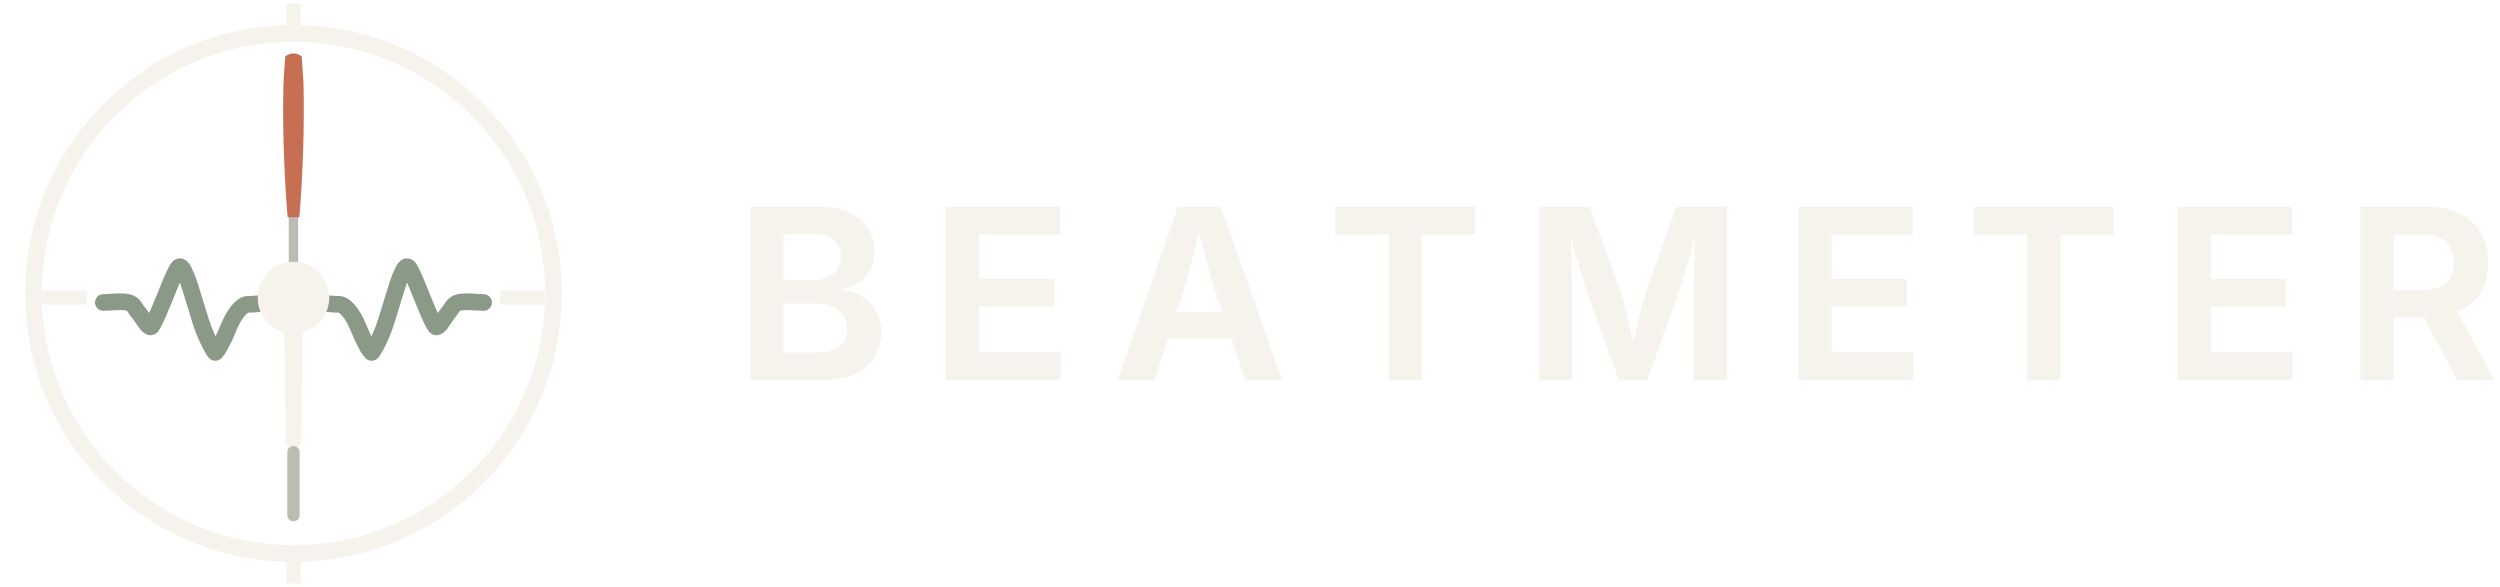
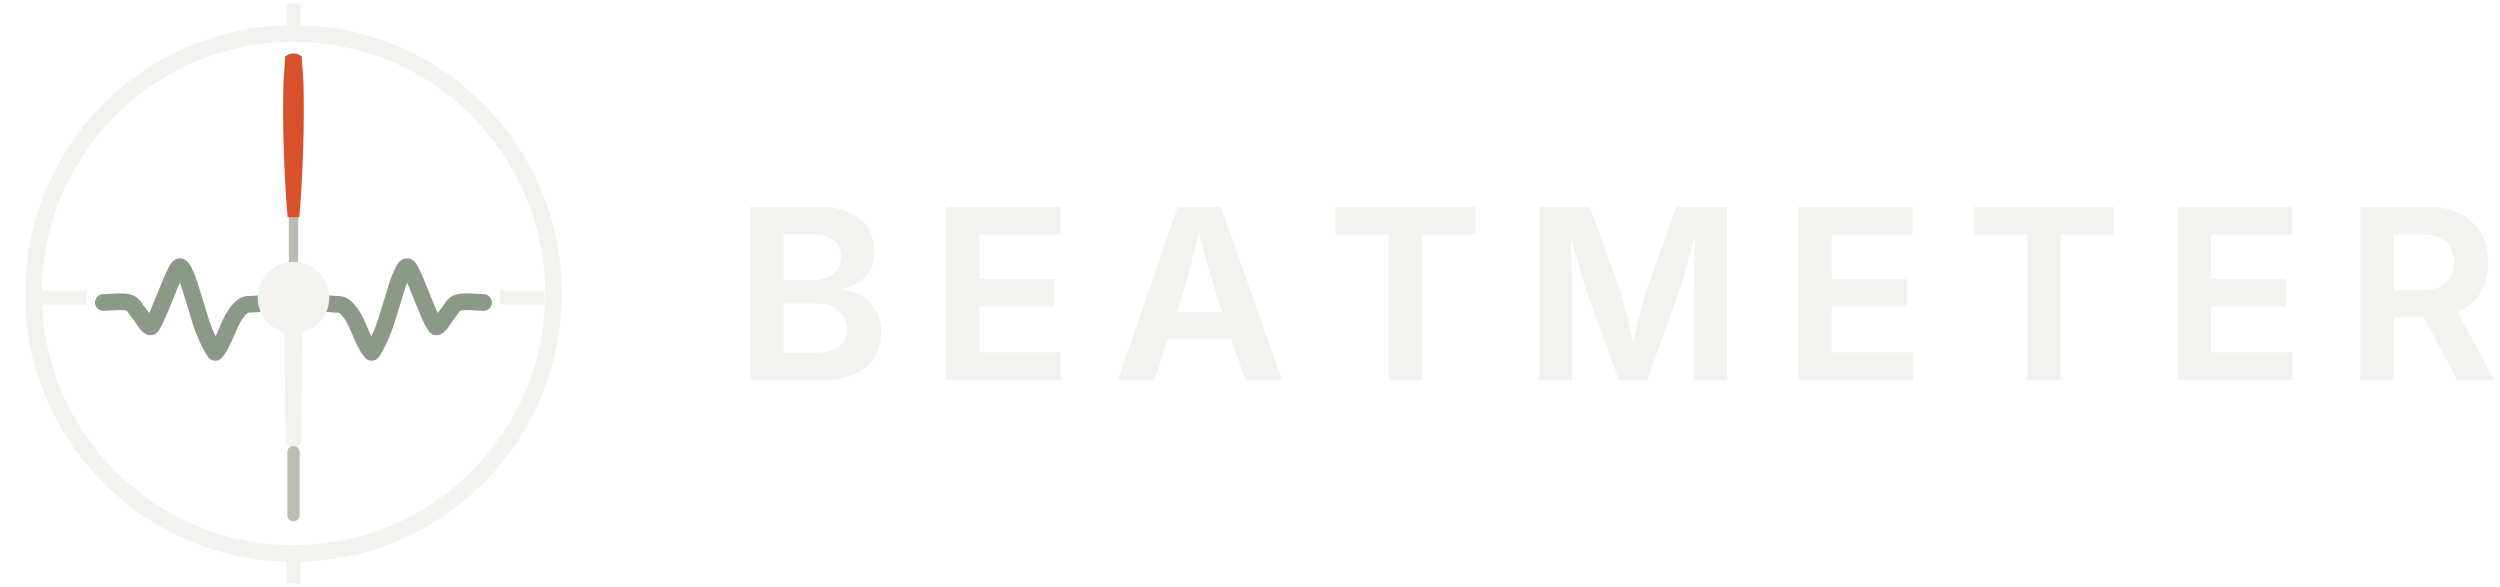
<svg xmlns="http://www.w3.org/2000/svg" viewBox="0 0 136.3 32">
  <g transform="scale(.32)">
-     <circle cx="50" cy="50" r="44.3" fill="none" stroke="#F5F3EC" stroke-width="2.84" />
-     <g fill="#F5F3EC">
+     <circle cx="50" cy="50" r="44.3" fill="none" stroke="#F3F2EE" stroke-width="2.84" />
+     <g fill="#F3F2EE">
      <rect x="48.8" y="0.6" width="2.4" height="4.6" />
      <rect x="48.8" y="94.8" width="2.4" height="4.6" />
      <rect x="7.2" y="49.5" width="7.6" height="2.4" />
      <rect x="85.2" y="49.5" width="7.6" height="2.4" />
    </g>
    <g fill="none" stroke="#8A9A87" stroke-width="2.84" stroke-linecap="round" stroke-linejoin="round">
      <path d="M17.61 51.14C18.32 51.14 20.88 50.85 21.87 51.14C22.87 51.42 23.01 52.18 23.58 52.84C24.15 53.5 24.86 54.81 25.28 55.11C25.71 55.42 25.71 55.4 26.14 54.69C26.56 53.98 27.27 52.18 27.84 50.85C28.41 49.53 29.07 47.7 29.55 46.73C30.02 45.76 30.3 45 30.68 45.03C31.06 45.05 31.44 46 31.82 46.88C32.2 47.75 32.48 48.82 32.95 50.28C33.43 51.75 34.09 54.19 34.66 55.68C35.23 57.17 35.98 58.62 36.36 59.23C36.74 59.85 36.65 59.68 36.93 59.38C37.22 59.07 37.59 58.33 38.07 57.39C38.54 56.44 39.2 54.64 39.77 53.69C40.34 52.75 40.91 52.08 41.48 51.7C42.05 51.33 42.57 51.49 43.18 51.42C43.8 51.35 44.22 51.33 45.17 51.28C46.12 51.23 48.25 51.16 48.86 51.14" transform="translate(0 0.4)" />
      <path d="M17.61 51.14C18.32 51.14 20.88 50.85 21.87 51.14C22.87 51.42 23.01 52.18 23.58 52.84C24.15 53.5 24.86 54.81 25.28 55.11C25.71 55.42 25.71 55.4 26.14 54.69C26.56 53.98 27.27 52.18 27.84 50.85C28.41 49.53 29.07 47.7 29.55 46.73C30.02 45.76 30.3 45 30.68 45.03C31.06 45.05 31.44 46 31.82 46.88C32.2 47.75 32.48 48.82 32.95 50.28C33.43 51.75 34.09 54.19 34.66 55.68C35.23 57.17 35.98 58.62 36.36 59.23C36.74 59.85 36.65 59.68 36.93 59.38C37.22 59.07 37.59 58.33 38.07 57.39C38.54 56.44 39.2 54.64 39.77 53.69C40.34 52.75 40.91 52.08 41.48 51.7C42.05 51.33 42.57 51.49 43.18 51.42C43.8 51.35 44.22 51.33 45.17 51.28C46.12 51.23 48.25 51.16 48.86 51.14" transform="translate(100 0.4) scale(-1 1)" />
    </g>
    <rect x="49.2" y="36" width="1.6" height="9" fill="#B9BDB2" />
-     <path d="M48.6 9.6Q50 8.6 51.4 9.6L51.7 14C51.9 21 51.6 30 51 37H49C48.4 30 48.1 21 48.3 14Z" fill="#C76F52" />
-     <path d="M48.4 55H51.6L51.3 75.6Q50 77 48.7 75.6Z" fill="#F5F3EC" />
+     <path d="M48.6 9.6Q50 8.6 51.4 9.6L51.7 14C51.9 21 51.6 30 51 37H49C48.4 30 48.1 21 48.3 14Z" fill="#D9512C" />
+     <path d="M48.4 55H51.6L51.3 75.6Q50 77 48.7 75.6Z" fill="#F3F2EE" />
    <rect x="48.95" y="76" width="2.1" height="12.8" rx="1" fill="#B9BDB2" />
-     <circle cx="50" cy="50.7" r="6.1" fill="#F5F3EC" />
+     <circle cx="50" cy="50.7" r="6.1" fill="#F3F2EE" />
  </g>
-   <path transform="translate(40 20.73)" fill="#F5F3EC" stroke="none" d="M0.903 0.0V-9.458H4.591Q5.621 -9.458 6.307 -9.14Q6.993 -8.822 7.334 -8.271Q7.676 -7.72 7.676 -7.016Q7.676 -6.447 7.454 -6.035Q7.233 -5.622 6.855 -5.363Q6.477 -5.104 6.001 -4.992V-4.898Q6.52 -4.875 6.987 -4.595Q7.453 -4.314 7.749 -3.807Q8.044 -3.3 8.044 -2.591Q8.044 -1.852 7.684 -1.265Q7.324 -0.678 6.606 -0.339Q5.888 0.0 4.811 0.0ZM2.72 -1.506H4.485Q5.381 -1.506 5.784 -1.852Q6.188 -2.197 6.188 -2.747Q6.188 -3.16 5.987 -3.484Q5.786 -3.809 5.416 -3.996Q5.046 -4.182 4.537 -4.182H2.72ZM2.72 -5.455H4.339Q4.77 -5.455 5.113 -5.612Q5.455 -5.769 5.654 -6.06Q5.852 -6.351 5.852 -6.751Q5.852 -7.284 5.475 -7.624Q5.098 -7.963 4.377 -7.963H2.72Z M11.571 0.0V-9.458H17.809V-7.94H13.388V-5.524H17.478V-4.029H13.388V-1.518H17.829V0.0Z M20.945 0.0 24.214 -9.458H26.558L29.903 0.0H27.896L26.299 -4.737Q26.038 -5.561 25.763 -6.567Q25.489 -7.573 25.171 -8.807H25.56Q25.251 -7.566 24.99 -6.553Q24.73 -5.54 24.485 -4.737L22.941 0.0ZM22.917 -2.269V-3.711H27.93V-2.269Z M32.799 -7.94V-9.458H40.427V-7.94H37.525V0.0H35.708V-7.94Z M43.913 0.0V-9.458H46.678L48.342 -4.845Q48.436 -4.559 48.556 -4.103Q48.676 -3.647 48.803 -3.121Q48.929 -2.594 49.039 -2.095Q49.15 -1.595 49.224 -1.219H48.863Q48.941 -1.585 49.05 -2.081Q49.159 -2.577 49.285 -3.105Q49.411 -3.633 49.532 -4.094Q49.653 -4.555 49.747 -4.845L51.388 -9.458H54.159V0.0H52.341V-4.616Q52.341 -4.923 52.35 -5.37Q52.358 -5.817 52.372 -6.333Q52.386 -6.848 52.398 -7.373Q52.411 -7.899 52.414 -8.364H52.536Q52.411 -7.852 52.263 -7.31Q52.116 -6.767 51.969 -6.257Q51.821 -5.746 51.689 -5.321Q51.556 -4.896 51.462 -4.616L49.805 0.0H48.269L46.586 -4.616Q46.492 -4.893 46.361 -5.312Q46.23 -5.732 46.08 -6.239Q45.931 -6.746 45.78 -7.292Q45.629 -7.838 45.487 -8.364H45.633Q45.64 -7.923 45.652 -7.405Q45.665 -6.887 45.677 -6.366Q45.689 -5.845 45.699 -5.389Q45.71 -4.933 45.71 -4.616V0.0Z M58.047 0.0V-9.458H64.285V-7.94H59.864V-5.524H63.954V-4.029H59.864V-1.518H64.305V0.0Z M67.61 -7.94V-9.458H75.237V-7.94H72.336V0.0H70.519V-7.94Z M78.723 0.0V-9.458H84.961V-7.94H80.541V-5.524H84.63V-4.029H80.541V-1.518H84.981V0.0Z M88.687 0.0V-9.458H92.302Q93.383 -9.458 94.132 -9.077Q94.88 -8.697 95.269 -8.01Q95.658 -7.322 95.658 -6.407Q95.658 -5.485 95.264 -4.815Q94.871 -4.145 94.115 -3.784Q93.358 -3.423 92.265 -3.423H89.754V-4.91H91.999Q92.617 -4.91 93.012 -5.082Q93.408 -5.254 93.6 -5.587Q93.792 -5.92 93.792 -6.407Q93.792 -6.9 93.6 -7.243Q93.408 -7.586 93.011 -7.768Q92.614 -7.949 91.992 -7.949H90.505V0.0ZM93.978 0.0 91.681 -4.296H93.657L96.003 0.0Z" />
+   <path transform="translate(40 20.73)" fill="#F3F2EE" stroke="none" d="M0.903 0.0V-9.458H4.591Q5.621 -9.458 6.307 -9.14Q6.993 -8.822 7.334 -8.271Q7.676 -7.72 7.676 -7.016Q7.676 -6.447 7.454 -6.035Q7.233 -5.622 6.855 -5.363Q6.477 -5.104 6.001 -4.992V-4.898Q6.52 -4.875 6.987 -4.595Q7.453 -4.314 7.749 -3.807Q8.044 -3.3 8.044 -2.591Q8.044 -1.852 7.684 -1.265Q7.324 -0.678 6.606 -0.339Q5.888 0.0 4.811 0.0ZM2.72 -1.506H4.485Q5.381 -1.506 5.784 -1.852Q6.188 -2.197 6.188 -2.747Q6.188 -3.16 5.987 -3.484Q5.786 -3.809 5.416 -3.996Q5.046 -4.182 4.537 -4.182H2.72ZM2.72 -5.455H4.339Q4.77 -5.455 5.113 -5.612Q5.455 -5.769 5.654 -6.06Q5.852 -6.351 5.852 -6.751Q5.852 -7.284 5.475 -7.624Q5.098 -7.963 4.377 -7.963H2.72Z M11.571 0.0V-9.458H17.809V-7.94H13.388V-5.524H17.478V-4.029H13.388V-1.518H17.829V0.0Z M20.945 0.0 24.214 -9.458H26.558L29.903 0.0H27.896L26.299 -4.737Q26.038 -5.561 25.763 -6.567Q25.489 -7.573 25.171 -8.807H25.56Q25.251 -7.566 24.99 -6.553Q24.73 -5.54 24.485 -4.737L22.941 0.0ZM22.917 -2.269V-3.711H27.93V-2.269Z M32.799 -7.94V-9.458H40.427V-7.94H37.525V0.0H35.708V-7.94Z M43.913 0.0V-9.458H46.678L48.342 -4.845Q48.436 -4.559 48.556 -4.103Q48.676 -3.647 48.803 -3.121Q48.929 -2.594 49.039 -2.095Q49.15 -1.595 49.224 -1.219H48.863Q48.941 -1.585 49.05 -2.081Q49.159 -2.577 49.285 -3.105Q49.411 -3.633 49.532 -4.094Q49.653 -4.555 49.747 -4.845L51.388 -9.458H54.159V0.0H52.341V-4.616Q52.341 -4.923 52.35 -5.37Q52.358 -5.817 52.372 -6.333Q52.386 -6.848 52.398 -7.373Q52.411 -7.899 52.414 -8.364H52.536Q52.411 -7.852 52.263 -7.31Q52.116 -6.767 51.969 -6.257Q51.821 -5.746 51.689 -5.321Q51.556 -4.896 51.462 -4.616L49.805 0.0H48.269L46.586 -4.616Q46.492 -4.893 46.361 -5.312Q46.23 -5.732 46.08 -6.239Q45.931 -6.746 45.78 -7.292Q45.629 -7.838 45.487 -8.364H45.633Q45.64 -7.923 45.652 -7.405Q45.665 -6.887 45.677 -6.366Q45.689 -5.845 45.699 -5.389Q45.71 -4.933 45.71 -4.616V0.0Z M58.047 0.0V-9.458H64.285V-7.94H59.864V-5.524H63.954V-4.029H59.864V-1.518H64.305V0.0Z M67.61 -7.94V-9.458H75.237V-7.94H72.336V0.0H70.519V-7.94Z M78.723 0.0V-9.458H84.961V-7.94H80.541V-5.524H84.63V-4.029H80.541V-1.518H84.981V0.0Z M88.687 0.0V-9.458H92.302Q93.383 -9.458 94.132 -9.077Q94.88 -8.697 95.269 -8.01Q95.658 -7.322 95.658 -6.407Q95.658 -5.485 95.264 -4.815Q94.871 -4.145 94.115 -3.784Q93.358 -3.423 92.265 -3.423H89.754V-4.91H91.999Q92.617 -4.91 93.012 -5.082Q93.408 -5.254 93.6 -5.587Q93.792 -5.92 93.792 -6.407Q93.792 -6.9 93.6 -7.243Q93.408 -7.586 93.011 -7.768Q92.614 -7.949 91.992 -7.949H90.505V0.0ZM93.978 0.0 91.681 -4.296H93.657L96.003 0.0Z" />
</svg>
